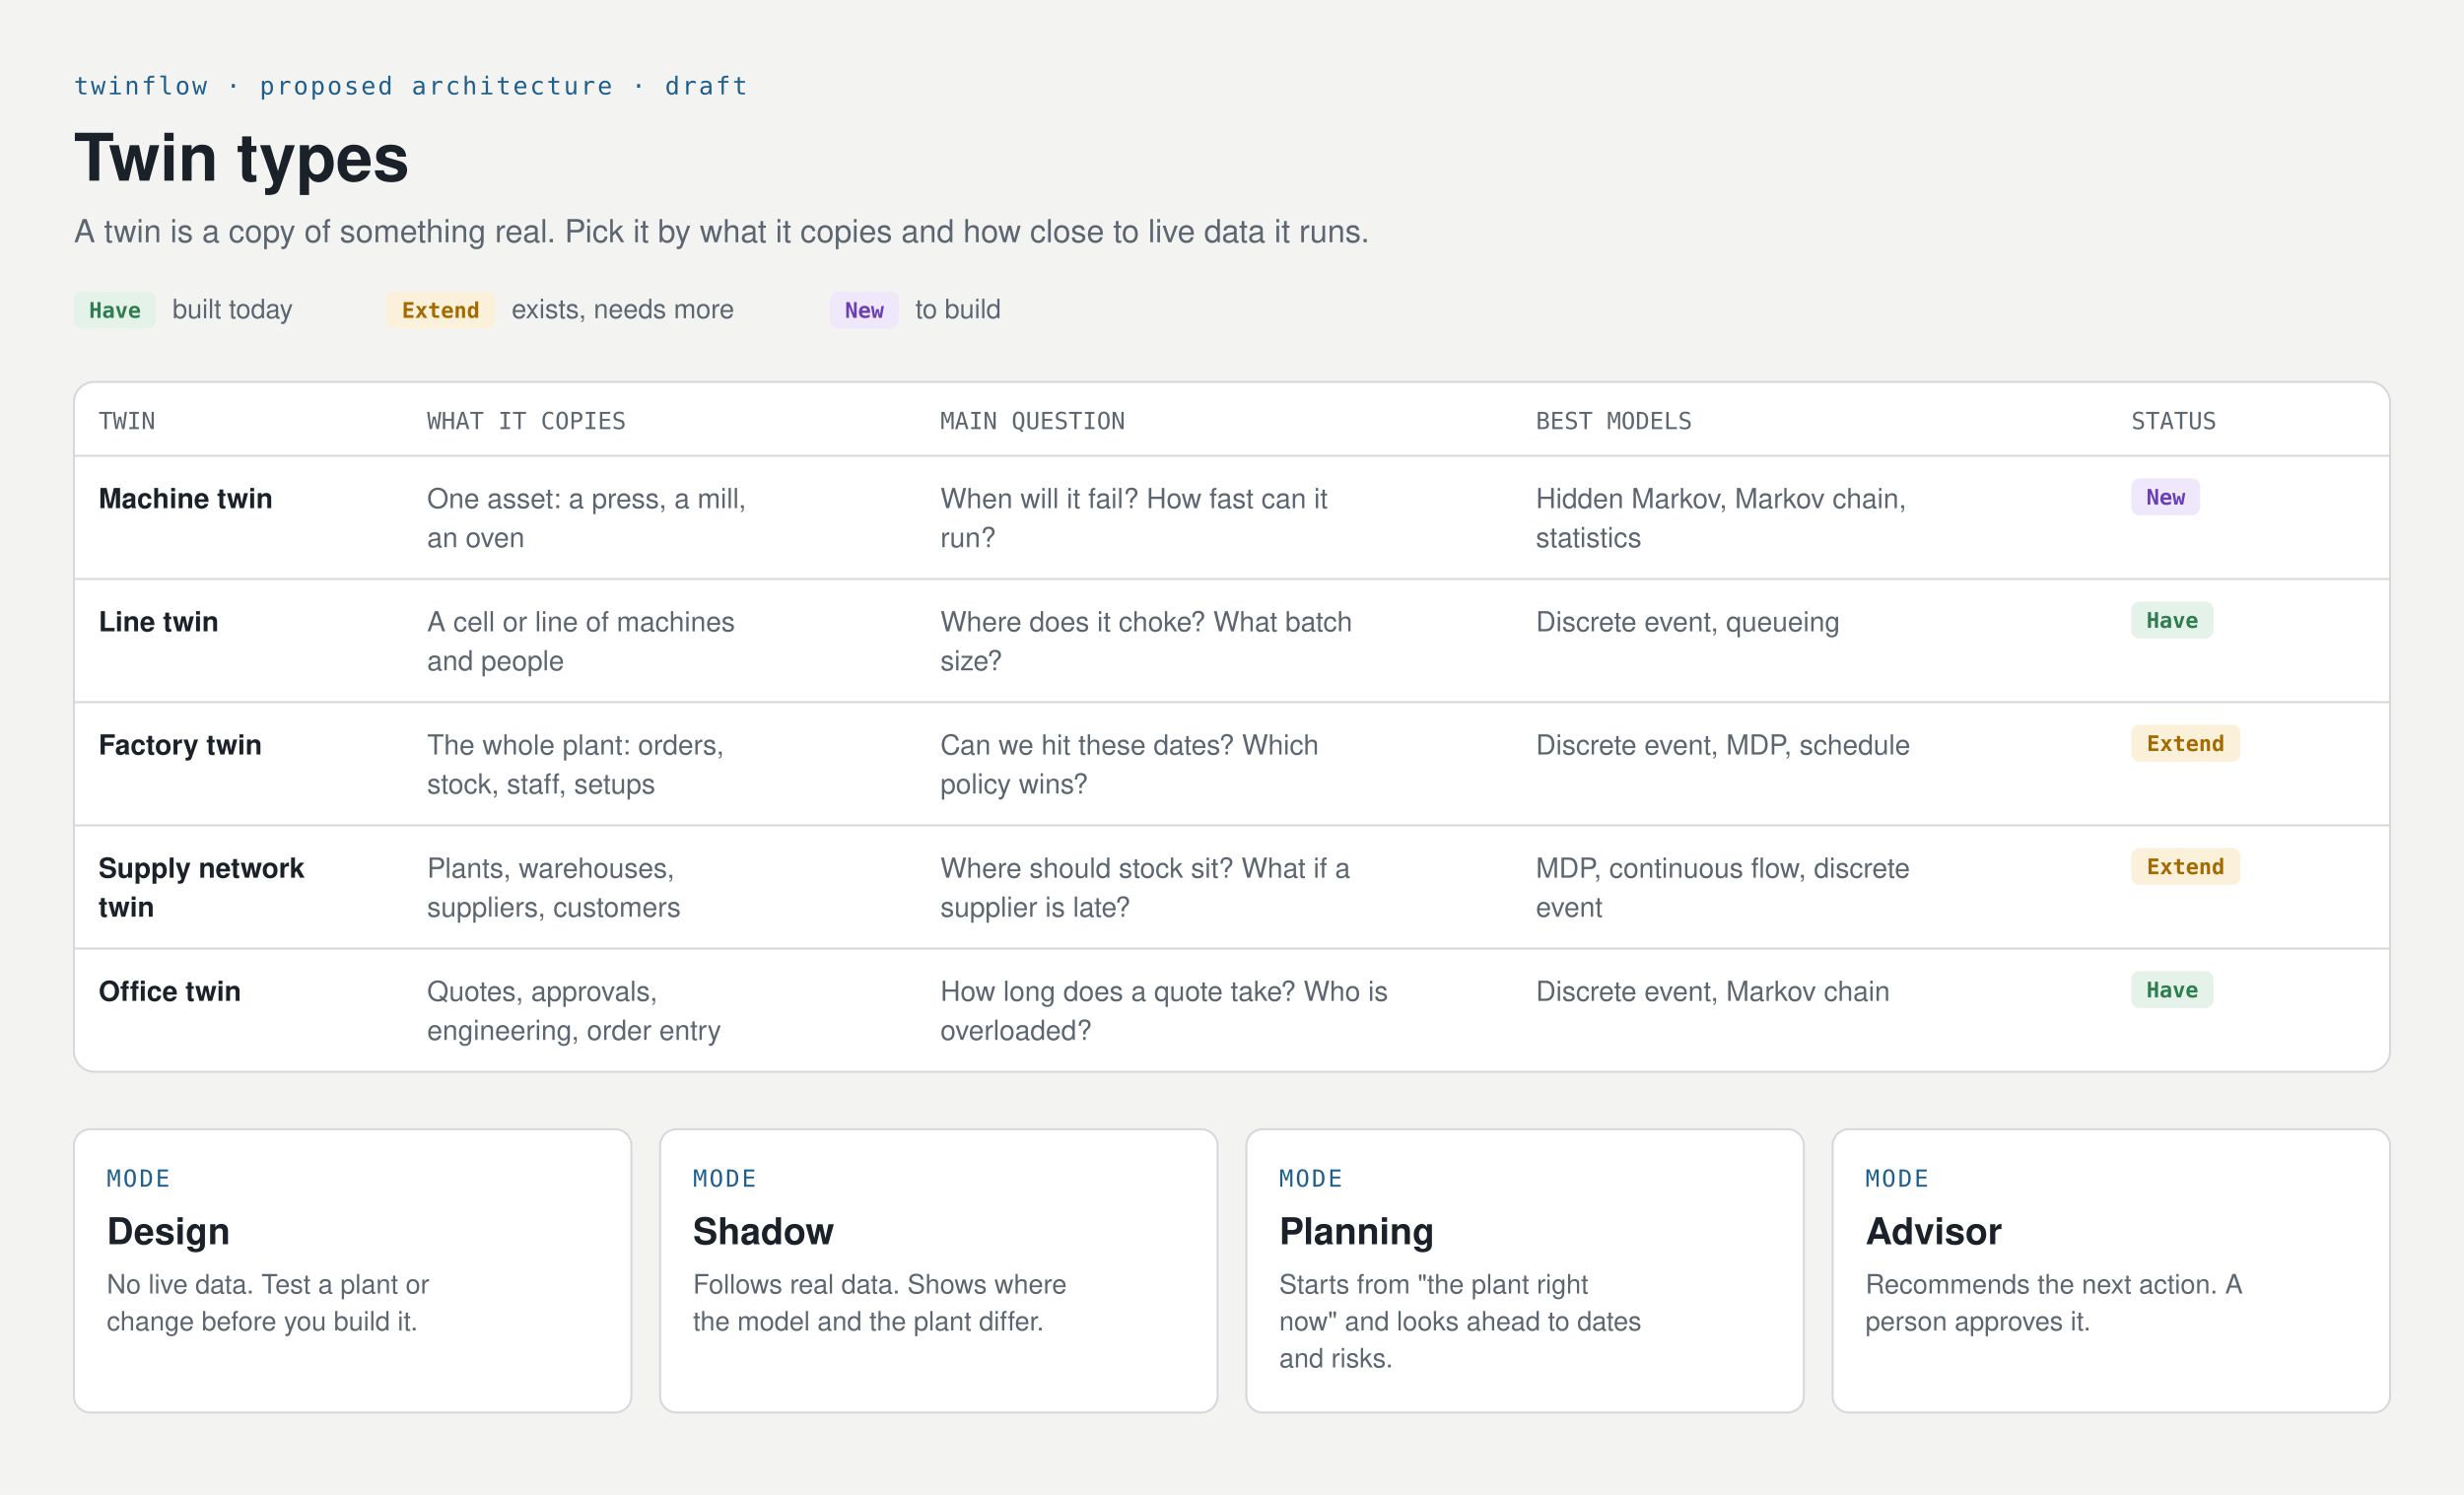
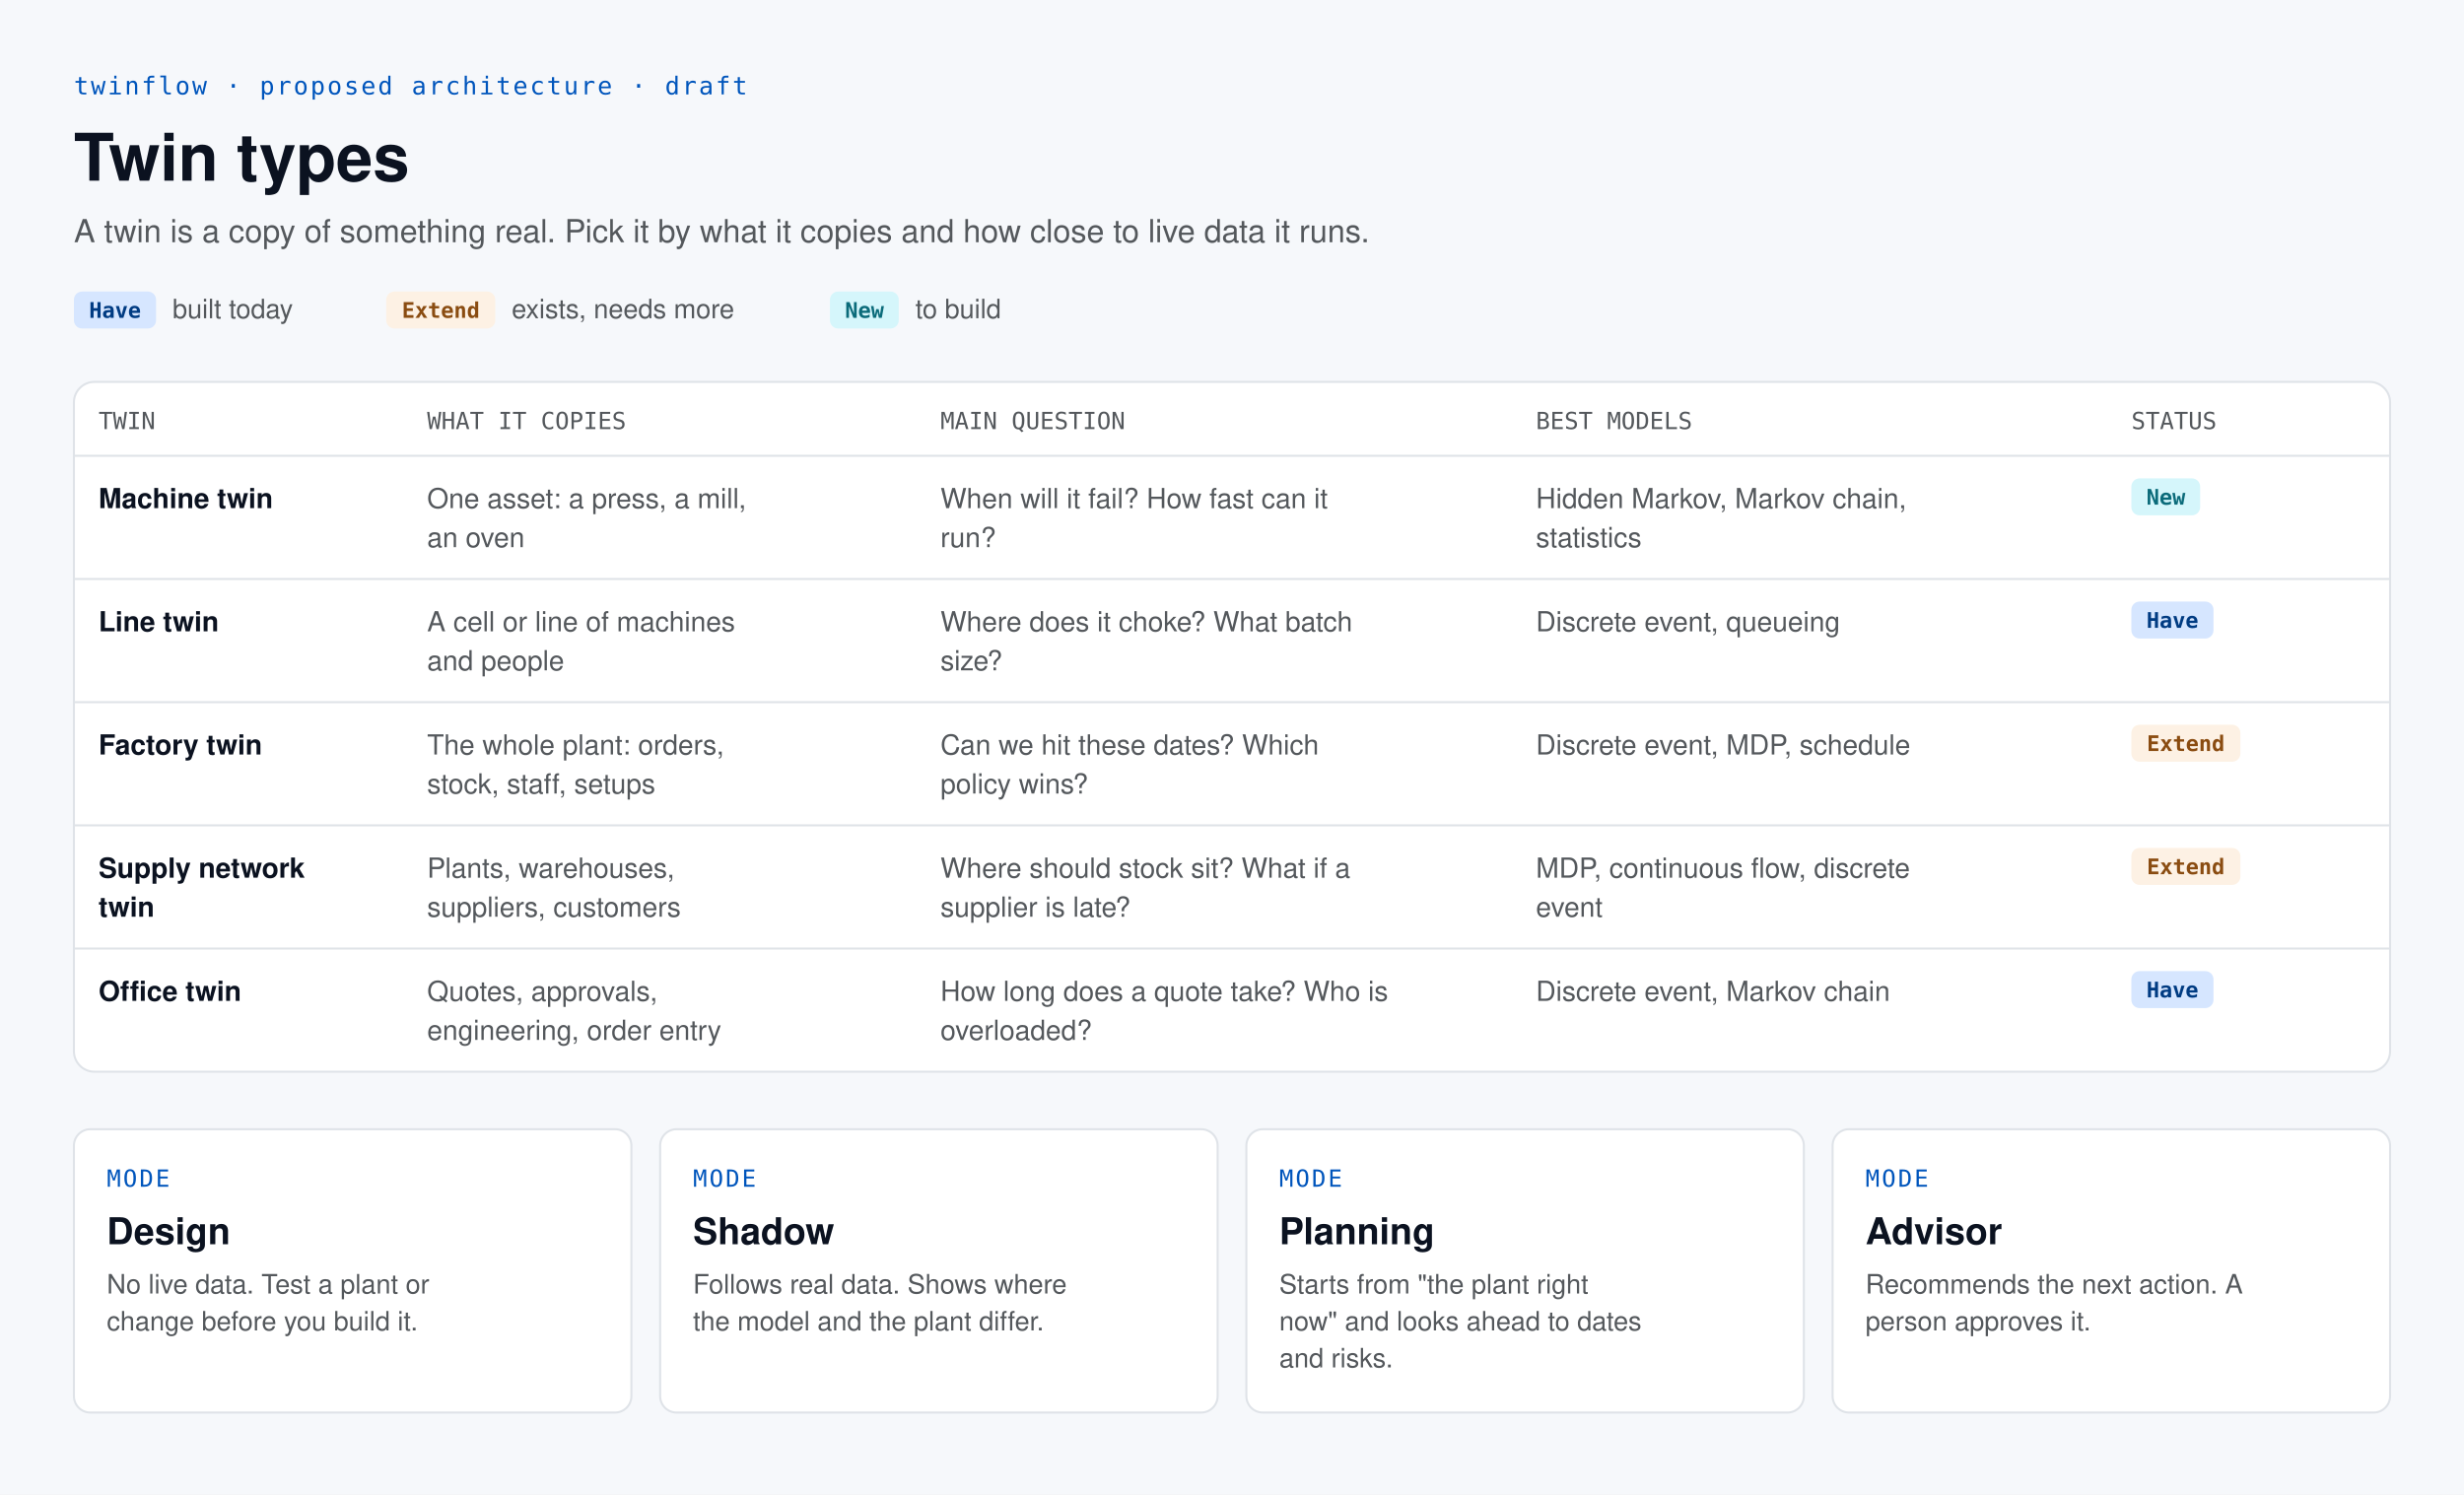
<svg xmlns="http://www.w3.org/2000/svg" width="1200" height="728" viewBox="0 0 1200 728" font-family="IBM Plex Sans, Helvetica, Arial, sans-serif">
-   <rect x="0" y="0" width="1200" height="728" fill="#f3f4f2" />
-   <text x="36.0" y="46.0" font-family="IBM Plex Mono, Menlo, monospace" font-size="12" fill="#1f5f8b" text-anchor="start" letter-spacing="1">
+   <rect x="0" y="0" width="1200" height="728" fill="#f6f8fb" />
+   <text x="36.0" y="46.0" font-family="IBM Plex Mono, Menlo, monospace" font-size="12" fill="#0055bc" text-anchor="start" letter-spacing="1">
    <tspan x="36.0" y="46.0">twinflow · proposed architecture · draft</tspan>
  </text>
-   <text x="36.0" y="88.0" font-family="IBM Plex Sans, Helvetica, Arial, sans-serif" font-size="32" fill="#1b2128" text-anchor="start" font-weight="600">
+   <text x="36.0" y="88.0" font-family="IBM Plex Sans, Helvetica, Arial, sans-serif" font-size="32" fill="#0b1220" text-anchor="start" font-weight="600">
    <tspan x="36.0" y="88.0">Twin types</tspan>
  </text>
-   <text x="36.0" y="118.0" font-family="IBM Plex Sans, Helvetica, Arial, sans-serif" font-size="15.5" fill="#5d6670" text-anchor="start">
+   <text x="36.0" y="118.0" font-family="IBM Plex Sans, Helvetica, Arial, sans-serif" font-size="15.5" fill="#54585c" text-anchor="start">
    <tspan x="36.0" y="118.0">A twin is a copy of something real. Pick it by what it copies and how close to live data it runs.</tspan>
  </text>
-   <rect x="36.0" y="142.0" width="40.0" height="18.0" rx="4" fill="#e4f2ea" />
-   <text x="56.0" y="154.8" font-family="IBM Plex Mono, Menlo, monospace" font-size="10.5" fill="#2e7d4f" text-anchor="middle" font-weight="600">
+   <rect x="36.0" y="142.0" width="40.0" height="18.0" rx="4" fill="#d6e6ff" />
+   <text x="56.0" y="154.8" font-family="IBM Plex Mono, Menlo, monospace" font-size="10.5" fill="#003b82" text-anchor="middle" font-weight="600">
    <tspan x="56.0" y="154.8">Have</tspan>
  </text>
-   <text x="84.0" y="155.0" font-family="IBM Plex Sans, Helvetica, Arial, sans-serif" font-size="13" fill="#5d6670" text-anchor="start">
+   <text x="84.0" y="155.0" font-family="IBM Plex Sans, Helvetica, Arial, sans-serif" font-size="13" fill="#54585c" text-anchor="start">
    <tspan x="84.0" y="155.0">built today</tspan>
  </text>
-   <rect x="188.1" y="142.0" width="53.1" height="18.0" rx="4" fill="#fbf0d9" />
-   <text x="214.7" y="154.8" font-family="IBM Plex Mono, Menlo, monospace" font-size="10.5" fill="#a26a00" text-anchor="middle" font-weight="600">
+   <rect x="188.1" y="142.0" width="53.1" height="18.0" rx="4" fill="#fdf1e4" />
+   <text x="214.7" y="154.8" font-family="IBM Plex Mono, Menlo, monospace" font-size="10.5" fill="#8a4c11" text-anchor="middle" font-weight="600">
    <tspan x="214.7" y="154.8">Extend</tspan>
  </text>
-   <text x="249.2" y="155.0" font-family="IBM Plex Sans, Helvetica, Arial, sans-serif" font-size="13" fill="#5d6670" text-anchor="start">
+   <text x="249.2" y="155.0" font-family="IBM Plex Sans, Helvetica, Arial, sans-serif" font-size="13" fill="#54585c" text-anchor="start">
    <tspan x="249.2" y="155.0">exists, needs more</tspan>
  </text>
-   <rect x="404.2" y="142.0" width="33.5" height="18.0" rx="4" fill="#efe8fa" />
-   <text x="421.0" y="154.8" font-family="IBM Plex Mono, Menlo, monospace" font-size="10.5" fill="#6a3fb5" text-anchor="middle" font-weight="600">
+   <rect x="404.2" y="142.0" width="33.5" height="18.0" rx="4" fill="#d5f6fb" />
+   <text x="421.0" y="154.8" font-family="IBM Plex Mono, Menlo, monospace" font-size="10.5" fill="#0b6b7a" text-anchor="middle" font-weight="600">
    <tspan x="421.0" y="154.8">New</tspan>
  </text>
-   <text x="445.8" y="155.0" font-family="IBM Plex Sans, Helvetica, Arial, sans-serif" font-size="13" fill="#5d6670" text-anchor="start">
+   <text x="445.8" y="155.0" font-family="IBM Plex Sans, Helvetica, Arial, sans-serif" font-size="13" fill="#54585c" text-anchor="start">
    <tspan x="445.8" y="155.0">to build</tspan>
  </text>
-   <rect x="36.0" y="186.0" width="1128.0" height="336.0" rx="10" fill="#ffffff" stroke="#d5d9dc" stroke-width="1" />
-   <text x="48.0" y="209.0" font-family="IBM Plex Mono, Menlo, monospace" font-size="11.5" fill="#5d6670" text-anchor="start">
+   <rect x="36.0" y="186.0" width="1128.0" height="336.0" rx="10" fill="#ffffff" stroke="#dfe3e8" stroke-width="1" />
+   <text x="48.0" y="209.0" font-family="IBM Plex Mono, Menlo, monospace" font-size="11.5" fill="#54585c" text-anchor="start">
    <tspan x="48.0" y="209.0">TWIN</tspan>
  </text>
-   <text x="208.0" y="209.0" font-family="IBM Plex Mono, Menlo, monospace" font-size="11.5" fill="#5d6670" text-anchor="start">
+   <text x="208.0" y="209.0" font-family="IBM Plex Mono, Menlo, monospace" font-size="11.5" fill="#54585c" text-anchor="start">
    <tspan x="208.0" y="209.0">WHAT IT COPIES</tspan>
  </text>
-   <text x="458.0" y="209.0" font-family="IBM Plex Mono, Menlo, monospace" font-size="11.5" fill="#5d6670" text-anchor="start">
+   <text x="458.0" y="209.0" font-family="IBM Plex Mono, Menlo, monospace" font-size="11.5" fill="#54585c" text-anchor="start">
    <tspan x="458.0" y="209.0">MAIN QUESTION</tspan>
  </text>
-   <text x="748.0" y="209.0" font-family="IBM Plex Mono, Menlo, monospace" font-size="11.5" fill="#5d6670" text-anchor="start">
+   <text x="748.0" y="209.0" font-family="IBM Plex Mono, Menlo, monospace" font-size="11.5" fill="#54585c" text-anchor="start">
    <tspan x="748.0" y="209.0">BEST MODELS</tspan>
  </text>
-   <text x="1038.0" y="209.0" font-family="IBM Plex Mono, Menlo, monospace" font-size="11.5" fill="#5d6670" text-anchor="start">
+   <text x="1038.0" y="209.0" font-family="IBM Plex Mono, Menlo, monospace" font-size="11.5" fill="#54585c" text-anchor="start">
    <tspan x="1038.0" y="209.0">STATUS</tspan>
  </text>
-   <line x1="36.0" y1="222.0" x2="1164.0" y2="222.0" stroke="#d5d9dc" stroke-width="1" fill="none" />
-   <text x="48.0" y="247.5" font-family="IBM Plex Sans, Helvetica, Arial, sans-serif" font-size="13.5" fill="#1b2128" text-anchor="start" font-weight="600">
+   <line x1="36.0" y1="222.0" x2="1164.0" y2="222.0" stroke="#dfe3e8" stroke-width="1" fill="none" />
+   <text x="48.0" y="247.5" font-family="IBM Plex Sans, Helvetica, Arial, sans-serif" font-size="13.5" fill="#0b1220" text-anchor="start" font-weight="600">
    <tspan x="48.0" y="247.5">Machine twin</tspan>
  </text>
-   <text x="208.0" y="247.5" font-family="IBM Plex Sans, Helvetica, Arial, sans-serif" font-size="13.5" fill="#5d6670" text-anchor="start">
+   <text x="208.0" y="247.5" font-family="IBM Plex Sans, Helvetica, Arial, sans-serif" font-size="13.5" fill="#54585c" text-anchor="start">
    <tspan x="208.0" y="247.5">One asset: a press, a mill,</tspan>
    <tspan x="208.0" dy="19.0">an oven</tspan>
  </text>
-   <text x="458.0" y="247.5" font-family="IBM Plex Sans, Helvetica, Arial, sans-serif" font-size="13.5" fill="#5d6670" text-anchor="start">
+   <text x="458.0" y="247.5" font-family="IBM Plex Sans, Helvetica, Arial, sans-serif" font-size="13.5" fill="#54585c" text-anchor="start">
    <tspan x="458.0" y="247.5">When will it fail? How fast can it</tspan>
    <tspan x="458.0" dy="19.0">run?</tspan>
  </text>
-   <text x="748.0" y="247.5" font-family="IBM Plex Sans, Helvetica, Arial, sans-serif" font-size="13.5" fill="#5d6670" text-anchor="start">
+   <text x="748.0" y="247.5" font-family="IBM Plex Sans, Helvetica, Arial, sans-serif" font-size="13.5" fill="#54585c" text-anchor="start">
    <tspan x="748.0" y="247.5">Hidden Markov, Markov chain,</tspan>
    <tspan x="748.0" dy="19.0">statistics</tspan>
  </text>
-   <rect x="1038.0" y="233.0" width="33.5" height="18.0" rx="4" fill="#efe8fa" />
-   <text x="1054.8" y="245.8" font-family="IBM Plex Mono, Menlo, monospace" font-size="10.5" fill="#6a3fb5" text-anchor="middle" font-weight="600">
+   <rect x="1038.0" y="233.0" width="33.5" height="18.0" rx="4" fill="#d5f6fb" />
+   <text x="1054.8" y="245.8" font-family="IBM Plex Mono, Menlo, monospace" font-size="10.5" fill="#0b6b7a" text-anchor="middle" font-weight="600">
    <tspan x="1054.8" y="245.8">New</tspan>
  </text>
-   <line x1="36.0" y1="282.0" x2="1164.0" y2="282.0" stroke="#d5d9dc" stroke-width="1" fill="none" />
-   <text x="48.0" y="307.5" font-family="IBM Plex Sans, Helvetica, Arial, sans-serif" font-size="13.5" fill="#1b2128" text-anchor="start" font-weight="600">
+   <line x1="36.0" y1="282.0" x2="1164.0" y2="282.0" stroke="#dfe3e8" stroke-width="1" fill="none" />
+   <text x="48.0" y="307.5" font-family="IBM Plex Sans, Helvetica, Arial, sans-serif" font-size="13.5" fill="#0b1220" text-anchor="start" font-weight="600">
    <tspan x="48.0" y="307.5">Line twin</tspan>
  </text>
-   <text x="208.0" y="307.5" font-family="IBM Plex Sans, Helvetica, Arial, sans-serif" font-size="13.5" fill="#5d6670" text-anchor="start">
+   <text x="208.0" y="307.5" font-family="IBM Plex Sans, Helvetica, Arial, sans-serif" font-size="13.5" fill="#54585c" text-anchor="start">
    <tspan x="208.0" y="307.5">A cell or line of machines</tspan>
    <tspan x="208.0" dy="19.0">and people</tspan>
  </text>
-   <text x="458.0" y="307.5" font-family="IBM Plex Sans, Helvetica, Arial, sans-serif" font-size="13.5" fill="#5d6670" text-anchor="start">
+   <text x="458.0" y="307.5" font-family="IBM Plex Sans, Helvetica, Arial, sans-serif" font-size="13.5" fill="#54585c" text-anchor="start">
    <tspan x="458.0" y="307.5">Where does it choke? What batch</tspan>
    <tspan x="458.0" dy="19.0">size?</tspan>
  </text>
-   <text x="748.0" y="307.5" font-family="IBM Plex Sans, Helvetica, Arial, sans-serif" font-size="13.5" fill="#5d6670" text-anchor="start">
+   <text x="748.0" y="307.5" font-family="IBM Plex Sans, Helvetica, Arial, sans-serif" font-size="13.5" fill="#54585c" text-anchor="start">
    <tspan x="748.0" y="307.5">Discrete event, queueing</tspan>
  </text>
-   <rect x="1038.0" y="293.0" width="40.0" height="18.0" rx="4" fill="#e4f2ea" />
-   <text x="1058.0" y="305.8" font-family="IBM Plex Mono, Menlo, monospace" font-size="10.5" fill="#2e7d4f" text-anchor="middle" font-weight="600">
+   <rect x="1038.0" y="293.0" width="40.0" height="18.0" rx="4" fill="#d6e6ff" />
+   <text x="1058.0" y="305.8" font-family="IBM Plex Mono, Menlo, monospace" font-size="10.5" fill="#003b82" text-anchor="middle" font-weight="600">
    <tspan x="1058.0" y="305.8">Have</tspan>
  </text>
-   <line x1="36.0" y1="342.0" x2="1164.0" y2="342.0" stroke="#d5d9dc" stroke-width="1" fill="none" />
-   <text x="48.0" y="367.5" font-family="IBM Plex Sans, Helvetica, Arial, sans-serif" font-size="13.5" fill="#1b2128" text-anchor="start" font-weight="600">
+   <line x1="36.0" y1="342.0" x2="1164.0" y2="342.0" stroke="#dfe3e8" stroke-width="1" fill="none" />
+   <text x="48.0" y="367.5" font-family="IBM Plex Sans, Helvetica, Arial, sans-serif" font-size="13.5" fill="#0b1220" text-anchor="start" font-weight="600">
    <tspan x="48.0" y="367.5">Factory twin</tspan>
  </text>
-   <text x="208.0" y="367.5" font-family="IBM Plex Sans, Helvetica, Arial, sans-serif" font-size="13.5" fill="#5d6670" text-anchor="start">
+   <text x="208.0" y="367.5" font-family="IBM Plex Sans, Helvetica, Arial, sans-serif" font-size="13.5" fill="#54585c" text-anchor="start">
    <tspan x="208.0" y="367.5">The whole plant: orders,</tspan>
    <tspan x="208.0" dy="19.0">stock, staff, setups</tspan>
  </text>
-   <text x="458.0" y="367.5" font-family="IBM Plex Sans, Helvetica, Arial, sans-serif" font-size="13.5" fill="#5d6670" text-anchor="start">
+   <text x="458.0" y="367.5" font-family="IBM Plex Sans, Helvetica, Arial, sans-serif" font-size="13.5" fill="#54585c" text-anchor="start">
    <tspan x="458.0" y="367.5">Can we hit these dates? Which</tspan>
    <tspan x="458.0" dy="19.0">policy wins?</tspan>
  </text>
-   <text x="748.0" y="367.5" font-family="IBM Plex Sans, Helvetica, Arial, sans-serif" font-size="13.5" fill="#5d6670" text-anchor="start">
+   <text x="748.0" y="367.5" font-family="IBM Plex Sans, Helvetica, Arial, sans-serif" font-size="13.5" fill="#54585c" text-anchor="start">
    <tspan x="748.0" y="367.5">Discrete event, MDP, schedule</tspan>
  </text>
-   <rect x="1038.0" y="353.0" width="53.1" height="18.0" rx="4" fill="#fbf0d9" />
-   <text x="1064.5" y="365.8" font-family="IBM Plex Mono, Menlo, monospace" font-size="10.5" fill="#a26a00" text-anchor="middle" font-weight="600">
+   <rect x="1038.0" y="353.0" width="53.1" height="18.0" rx="4" fill="#fdf1e4" />
+   <text x="1064.5" y="365.8" font-family="IBM Plex Mono, Menlo, monospace" font-size="10.5" fill="#8a4c11" text-anchor="middle" font-weight="600">
    <tspan x="1064.5" y="365.8">Extend</tspan>
  </text>
-   <line x1="36.0" y1="402.0" x2="1164.0" y2="402.0" stroke="#d5d9dc" stroke-width="1" fill="none" />
-   <text x="48.0" y="427.5" font-family="IBM Plex Sans, Helvetica, Arial, sans-serif" font-size="13.5" fill="#1b2128" text-anchor="start" font-weight="600">
+   <line x1="36.0" y1="402.0" x2="1164.0" y2="402.0" stroke="#dfe3e8" stroke-width="1" fill="none" />
+   <text x="48.0" y="427.5" font-family="IBM Plex Sans, Helvetica, Arial, sans-serif" font-size="13.5" fill="#0b1220" text-anchor="start" font-weight="600">
    <tspan x="48.0" y="427.5">Supply network</tspan>
    <tspan x="48.0" dy="19.0">twin</tspan>
  </text>
-   <text x="208.0" y="427.5" font-family="IBM Plex Sans, Helvetica, Arial, sans-serif" font-size="13.5" fill="#5d6670" text-anchor="start">
+   <text x="208.0" y="427.5" font-family="IBM Plex Sans, Helvetica, Arial, sans-serif" font-size="13.5" fill="#54585c" text-anchor="start">
    <tspan x="208.0" y="427.5">Plants, warehouses,</tspan>
    <tspan x="208.0" dy="19.0">suppliers, customers</tspan>
  </text>
-   <text x="458.0" y="427.5" font-family="IBM Plex Sans, Helvetica, Arial, sans-serif" font-size="13.5" fill="#5d6670" text-anchor="start">
+   <text x="458.0" y="427.5" font-family="IBM Plex Sans, Helvetica, Arial, sans-serif" font-size="13.5" fill="#54585c" text-anchor="start">
    <tspan x="458.0" y="427.5">Where should stock sit? What if a</tspan>
    <tspan x="458.0" dy="19.0">supplier is late?</tspan>
  </text>
-   <text x="748.0" y="427.5" font-family="IBM Plex Sans, Helvetica, Arial, sans-serif" font-size="13.5" fill="#5d6670" text-anchor="start">
+   <text x="748.0" y="427.5" font-family="IBM Plex Sans, Helvetica, Arial, sans-serif" font-size="13.5" fill="#54585c" text-anchor="start">
    <tspan x="748.0" y="427.5">MDP, continuous flow, discrete</tspan>
    <tspan x="748.0" dy="19.0">event</tspan>
  </text>
-   <rect x="1038.0" y="413.0" width="53.1" height="18.0" rx="4" fill="#fbf0d9" />
-   <text x="1064.5" y="425.8" font-family="IBM Plex Mono, Menlo, monospace" font-size="10.5" fill="#a26a00" text-anchor="middle" font-weight="600">
+   <rect x="1038.0" y="413.0" width="53.1" height="18.0" rx="4" fill="#fdf1e4" />
+   <text x="1064.5" y="425.8" font-family="IBM Plex Mono, Menlo, monospace" font-size="10.5" fill="#8a4c11" text-anchor="middle" font-weight="600">
    <tspan x="1064.5" y="425.8">Extend</tspan>
  </text>
-   <line x1="36.0" y1="462.0" x2="1164.0" y2="462.0" stroke="#d5d9dc" stroke-width="1" fill="none" />
-   <text x="48.0" y="487.5" font-family="IBM Plex Sans, Helvetica, Arial, sans-serif" font-size="13.5" fill="#1b2128" text-anchor="start" font-weight="600">
+   <line x1="36.0" y1="462.0" x2="1164.0" y2="462.0" stroke="#dfe3e8" stroke-width="1" fill="none" />
+   <text x="48.0" y="487.5" font-family="IBM Plex Sans, Helvetica, Arial, sans-serif" font-size="13.5" fill="#0b1220" text-anchor="start" font-weight="600">
    <tspan x="48.0" y="487.5">Office twin</tspan>
  </text>
-   <text x="208.0" y="487.5" font-family="IBM Plex Sans, Helvetica, Arial, sans-serif" font-size="13.5" fill="#5d6670" text-anchor="start">
+   <text x="208.0" y="487.5" font-family="IBM Plex Sans, Helvetica, Arial, sans-serif" font-size="13.5" fill="#54585c" text-anchor="start">
    <tspan x="208.0" y="487.5">Quotes, approvals,</tspan>
    <tspan x="208.0" dy="19.0">engineering, order entry</tspan>
  </text>
-   <text x="458.0" y="487.5" font-family="IBM Plex Sans, Helvetica, Arial, sans-serif" font-size="13.5" fill="#5d6670" text-anchor="start">
+   <text x="458.0" y="487.5" font-family="IBM Plex Sans, Helvetica, Arial, sans-serif" font-size="13.5" fill="#54585c" text-anchor="start">
    <tspan x="458.0" y="487.5">How long does a quote take? Who is</tspan>
    <tspan x="458.0" dy="19.0">overloaded?</tspan>
  </text>
-   <text x="748.0" y="487.5" font-family="IBM Plex Sans, Helvetica, Arial, sans-serif" font-size="13.5" fill="#5d6670" text-anchor="start">
+   <text x="748.0" y="487.5" font-family="IBM Plex Sans, Helvetica, Arial, sans-serif" font-size="13.5" fill="#54585c" text-anchor="start">
    <tspan x="748.0" y="487.5">Discrete event, Markov chain</tspan>
  </text>
-   <rect x="1038.0" y="473.0" width="40.0" height="18.0" rx="4" fill="#e4f2ea" />
-   <text x="1058.0" y="485.8" font-family="IBM Plex Mono, Menlo, monospace" font-size="10.5" fill="#2e7d4f" text-anchor="middle" font-weight="600">
+   <rect x="1038.0" y="473.0" width="40.0" height="18.0" rx="4" fill="#d6e6ff" />
+   <text x="1058.0" y="485.8" font-family="IBM Plex Mono, Menlo, monospace" font-size="10.5" fill="#003b82" text-anchor="middle" font-weight="600">
    <tspan x="1058.0" y="485.8">Have</tspan>
  </text>
-   <rect x="36.0" y="550.0" width="271.5" height="138.0" rx="8" fill="#ffffff" stroke="#d5d9dc" stroke-width="1" />
-   <text x="52.0" y="578.0" font-family="IBM Plex Mono, Menlo, monospace" font-size="11.5" fill="#1f5f8b" text-anchor="start" letter-spacing="1">
+   <rect x="36.0" y="550.0" width="271.5" height="138.0" rx="8" fill="#ffffff" stroke="#dfe3e8" stroke-width="1" />
+   <text x="52.0" y="578.0" font-family="IBM Plex Mono, Menlo, monospace" font-size="11.5" fill="#0055bc" text-anchor="start" letter-spacing="1">
    <tspan x="52.0" y="578.0">MODE</tspan>
  </text>
-   <text x="52.0" y="606.0" font-family="IBM Plex Sans, Helvetica, Arial, sans-serif" font-size="18" fill="#1b2128" text-anchor="start" font-weight="600">
+   <text x="52.0" y="606.0" font-family="IBM Plex Sans, Helvetica, Arial, sans-serif" font-size="18" fill="#0b1220" text-anchor="start" font-weight="600">
    <tspan x="52.0" y="606.0">Design</tspan>
  </text>
-   <text x="52.0" y="630.0" font-family="IBM Plex Sans, Helvetica, Arial, sans-serif" font-size="13" fill="#5d6670" text-anchor="start">
+   <text x="52.0" y="630.0" font-family="IBM Plex Sans, Helvetica, Arial, sans-serif" font-size="13" fill="#54585c" text-anchor="start">
    <tspan x="52.0" y="630.0">No live data. Test a plant or</tspan>
    <tspan x="52.0" dy="18.0">change before you build it.</tspan>
  </text>
-   <rect x="321.5" y="550.0" width="271.5" height="138.0" rx="8" fill="#ffffff" stroke="#d5d9dc" stroke-width="1" />
-   <text x="337.5" y="578.0" font-family="IBM Plex Mono, Menlo, monospace" font-size="11.5" fill="#1f5f8b" text-anchor="start" letter-spacing="1">
+   <rect x="321.5" y="550.0" width="271.5" height="138.0" rx="8" fill="#ffffff" stroke="#dfe3e8" stroke-width="1" />
+   <text x="337.5" y="578.0" font-family="IBM Plex Mono, Menlo, monospace" font-size="11.5" fill="#0055bc" text-anchor="start" letter-spacing="1">
    <tspan x="337.5" y="578.0">MODE</tspan>
  </text>
-   <text x="337.5" y="606.0" font-family="IBM Plex Sans, Helvetica, Arial, sans-serif" font-size="18" fill="#1b2128" text-anchor="start" font-weight="600">
+   <text x="337.5" y="606.0" font-family="IBM Plex Sans, Helvetica, Arial, sans-serif" font-size="18" fill="#0b1220" text-anchor="start" font-weight="600">
    <tspan x="337.5" y="606.0">Shadow</tspan>
  </text>
-   <text x="337.5" y="630.0" font-family="IBM Plex Sans, Helvetica, Arial, sans-serif" font-size="13" fill="#5d6670" text-anchor="start">
+   <text x="337.5" y="630.0" font-family="IBM Plex Sans, Helvetica, Arial, sans-serif" font-size="13" fill="#54585c" text-anchor="start">
    <tspan x="337.5" y="630.0">Follows real data. Shows where</tspan>
    <tspan x="337.5" dy="18.0">the model and the plant differ.</tspan>
  </text>
-   <rect x="607.0" y="550.0" width="271.5" height="138.0" rx="8" fill="#ffffff" stroke="#d5d9dc" stroke-width="1" />
-   <text x="623.0" y="578.0" font-family="IBM Plex Mono, Menlo, monospace" font-size="11.5" fill="#1f5f8b" text-anchor="start" letter-spacing="1">
+   <rect x="607.0" y="550.0" width="271.5" height="138.0" rx="8" fill="#ffffff" stroke="#dfe3e8" stroke-width="1" />
+   <text x="623.0" y="578.0" font-family="IBM Plex Mono, Menlo, monospace" font-size="11.5" fill="#0055bc" text-anchor="start" letter-spacing="1">
    <tspan x="623.0" y="578.0">MODE</tspan>
  </text>
-   <text x="623.0" y="606.0" font-family="IBM Plex Sans, Helvetica, Arial, sans-serif" font-size="18" fill="#1b2128" text-anchor="start" font-weight="600">
+   <text x="623.0" y="606.0" font-family="IBM Plex Sans, Helvetica, Arial, sans-serif" font-size="18" fill="#0b1220" text-anchor="start" font-weight="600">
    <tspan x="623.0" y="606.0">Planning</tspan>
  </text>
-   <text x="623.0" y="630.0" font-family="IBM Plex Sans, Helvetica, Arial, sans-serif" font-size="13" fill="#5d6670" text-anchor="start">
+   <text x="623.0" y="630.0" font-family="IBM Plex Sans, Helvetica, Arial, sans-serif" font-size="13" fill="#54585c" text-anchor="start">
    <tspan x="623.0" y="630.0">Starts from "the plant right</tspan>
    <tspan x="623.0" dy="18.0">now" and looks ahead to dates</tspan>
    <tspan x="623.0" dy="18.0">and risks.</tspan>
  </text>
-   <rect x="892.5" y="550.0" width="271.5" height="138.0" rx="8" fill="#ffffff" stroke="#d5d9dc" stroke-width="1" />
-   <text x="908.5" y="578.0" font-family="IBM Plex Mono, Menlo, monospace" font-size="11.5" fill="#1f5f8b" text-anchor="start" letter-spacing="1">
+   <rect x="892.5" y="550.0" width="271.5" height="138.0" rx="8" fill="#ffffff" stroke="#dfe3e8" stroke-width="1" />
+   <text x="908.5" y="578.0" font-family="IBM Plex Mono, Menlo, monospace" font-size="11.5" fill="#0055bc" text-anchor="start" letter-spacing="1">
    <tspan x="908.5" y="578.0">MODE</tspan>
  </text>
-   <text x="908.5" y="606.0" font-family="IBM Plex Sans, Helvetica, Arial, sans-serif" font-size="18" fill="#1b2128" text-anchor="start" font-weight="600">
+   <text x="908.5" y="606.0" font-family="IBM Plex Sans, Helvetica, Arial, sans-serif" font-size="18" fill="#0b1220" text-anchor="start" font-weight="600">
    <tspan x="908.5" y="606.0">Advisor</tspan>
  </text>
-   <text x="908.5" y="630.0" font-family="IBM Plex Sans, Helvetica, Arial, sans-serif" font-size="13" fill="#5d6670" text-anchor="start">
+   <text x="908.5" y="630.0" font-family="IBM Plex Sans, Helvetica, Arial, sans-serif" font-size="13" fill="#54585c" text-anchor="start">
    <tspan x="908.5" y="630.0">Recommends the next action. A</tspan>
    <tspan x="908.5" dy="18.0">person approves it.</tspan>
  </text>
</svg>
